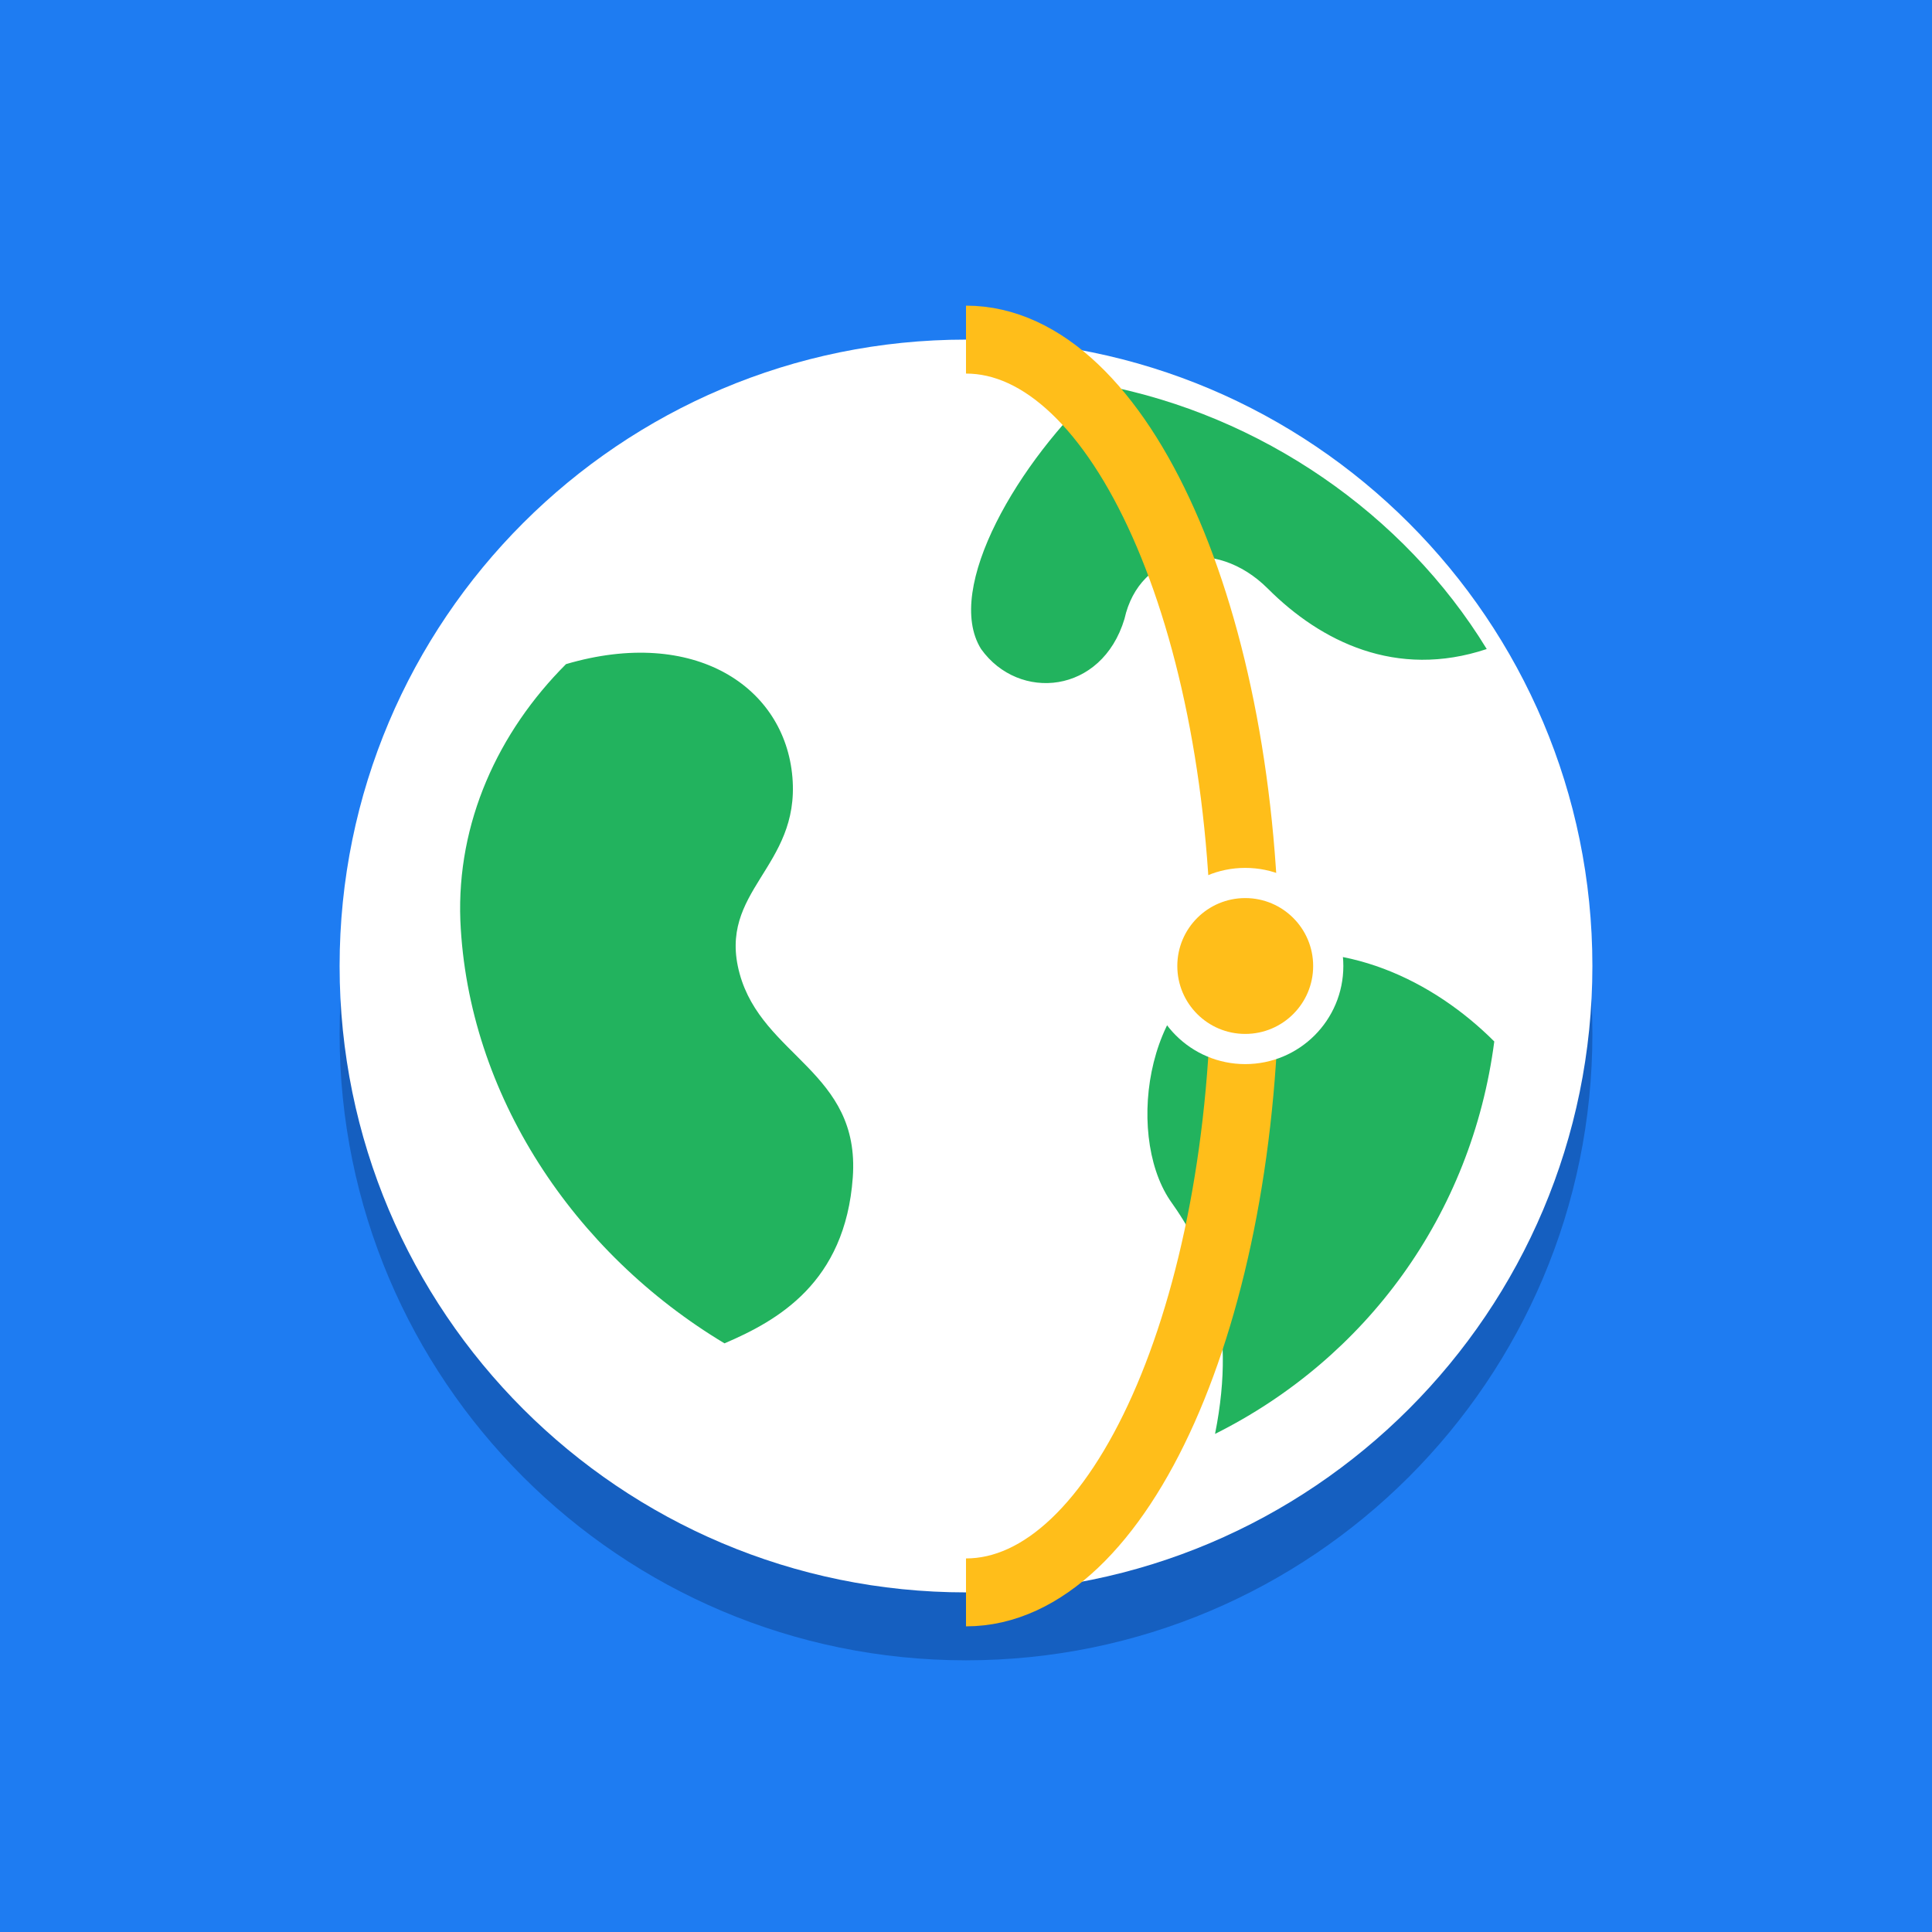
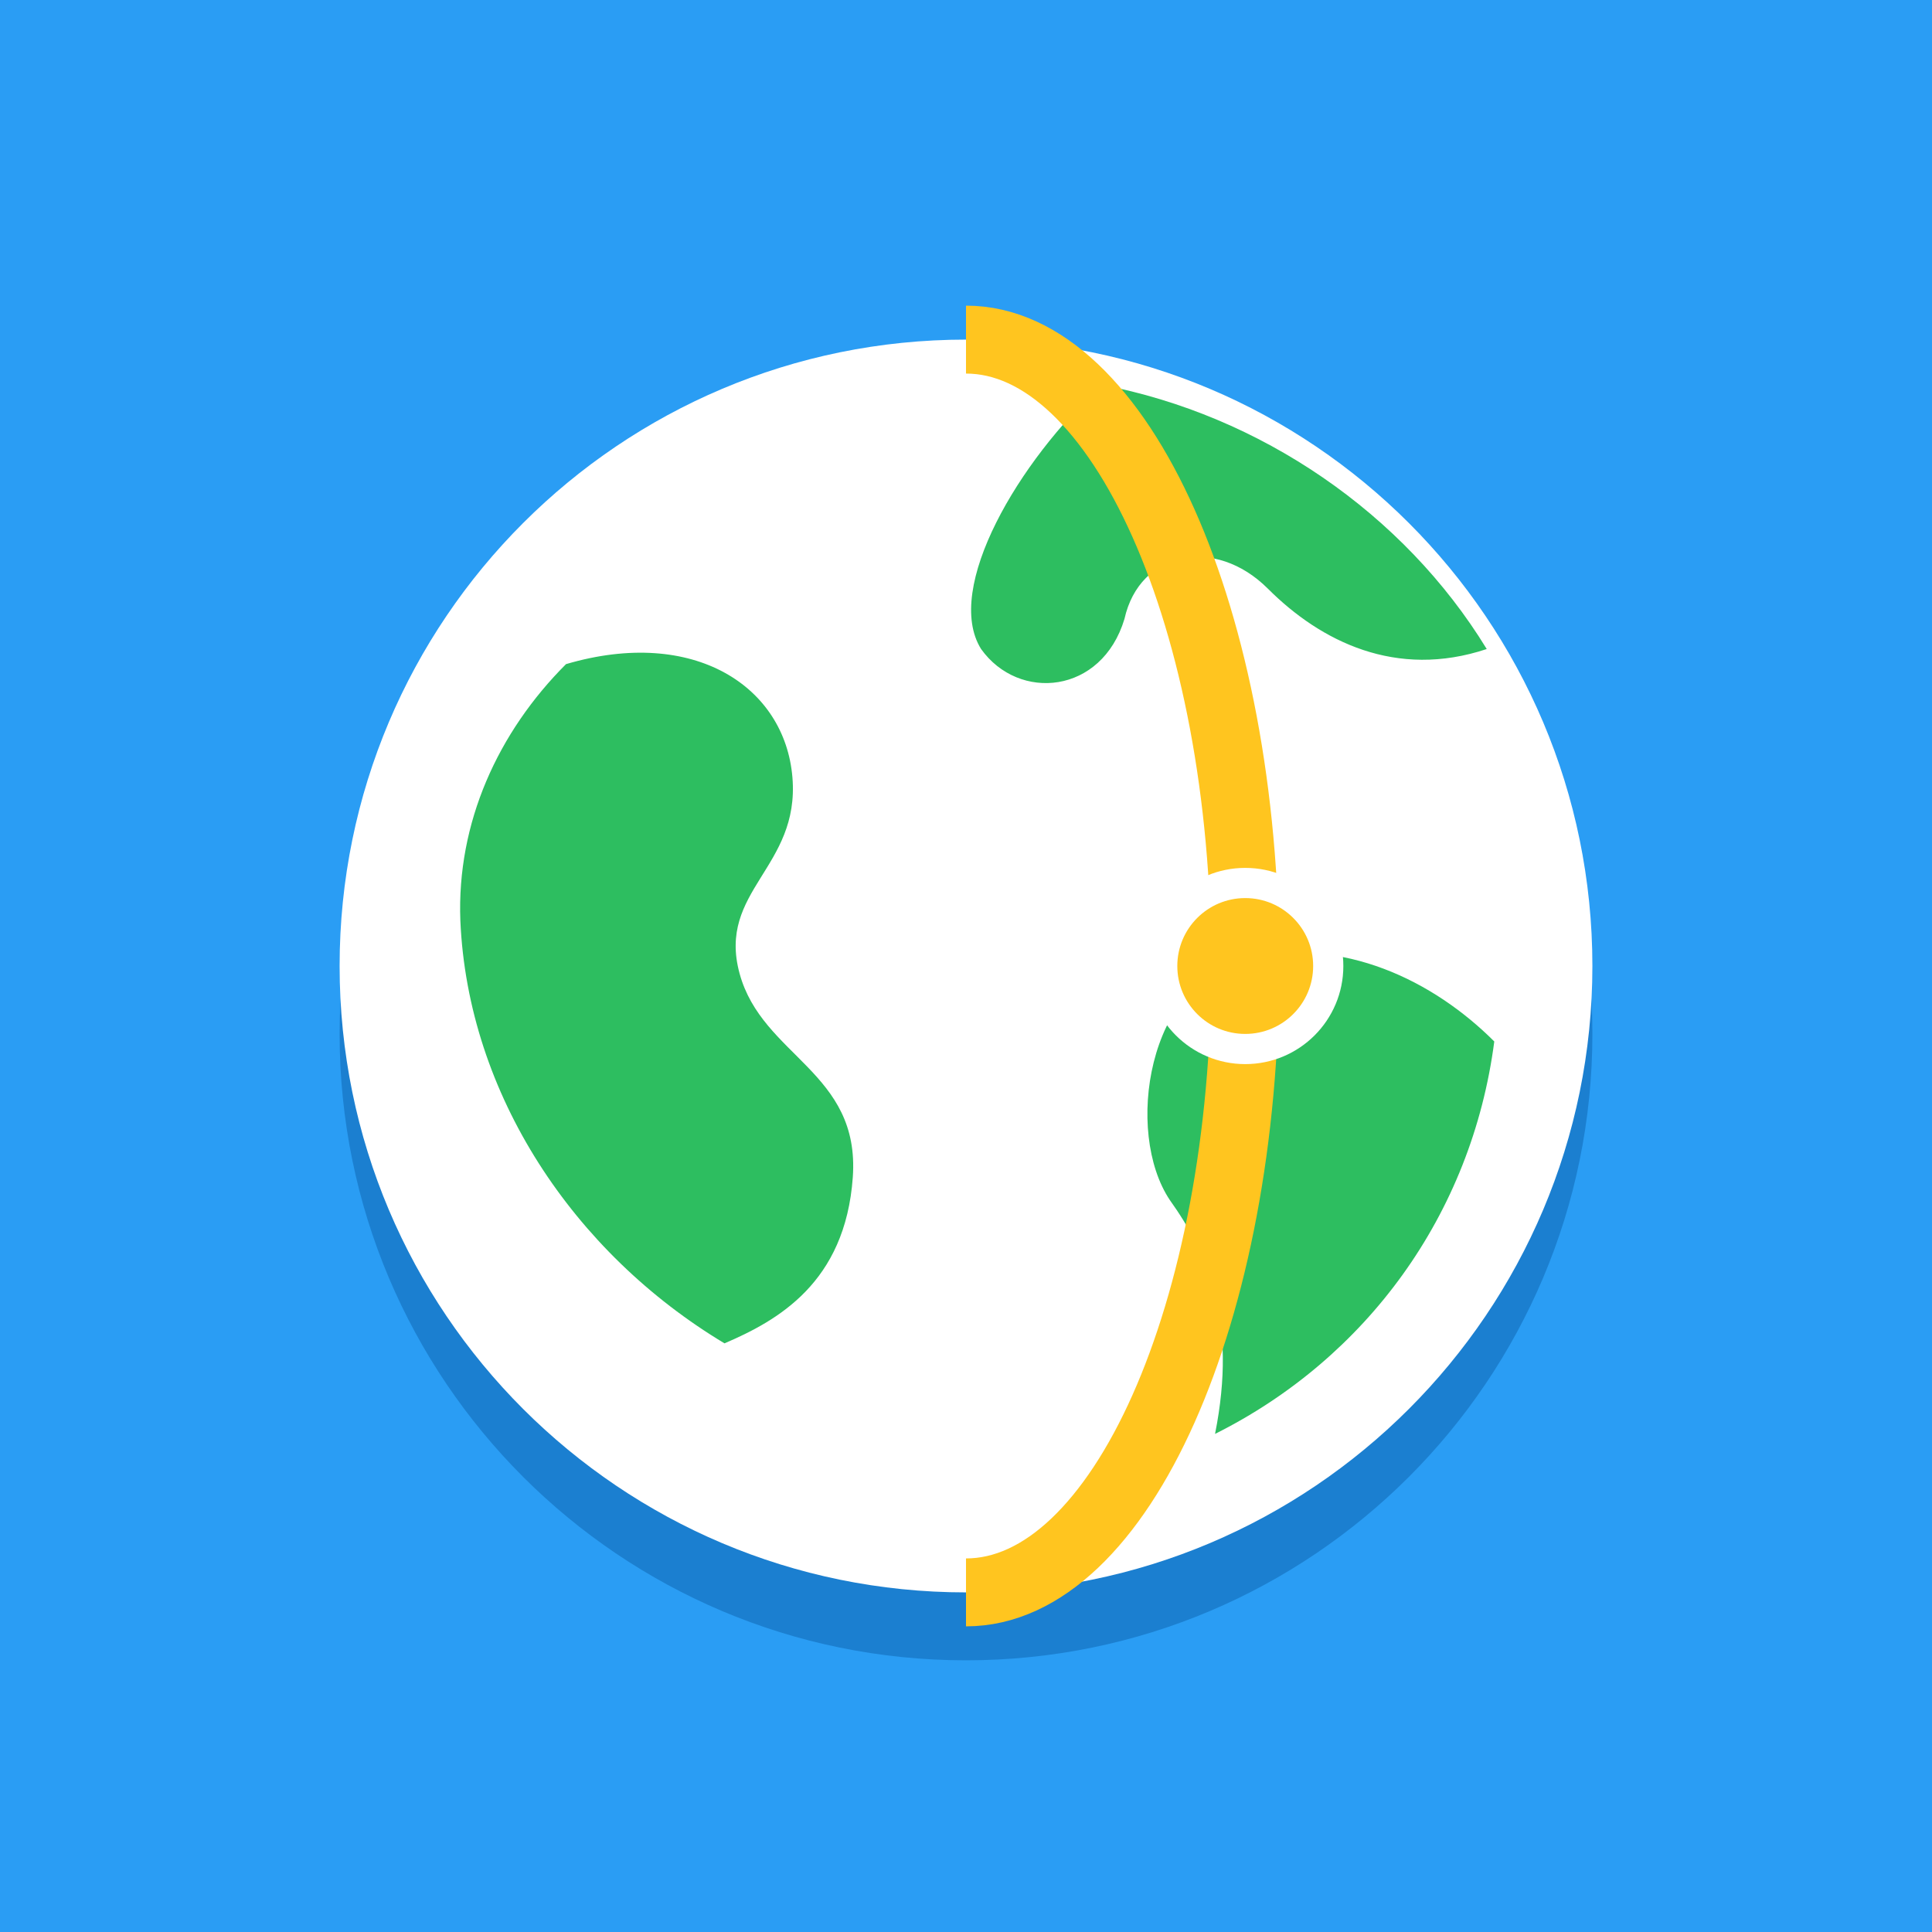
<svg xmlns="http://www.w3.org/2000/svg" viewBox="0 0 512 512">
-   <rect width="512" height="512" fill="#1e7cf2" />
-   <circle cx="256" cy="274" r="166" fill="#155fc0" />
+   <rect width="512" height="512" fill="#2a9df4" />
+   <circle cx="256" cy="274" r="166" fill="#1b7fd0" />
  <circle cx="256" cy="256" r="166" fill="#ffffff" />
-   <path d="M150 176c34-10 58 6 60 30s-20 30-14 52 32 26 30 54-20 38-34 44c-40-24-68-66-70-112-1-26 10-50 28-68zM292 102c42 8 80 34 102 70-24 8-44-2-58-16-14-14-34-10-38 8-6 20-28 22-38 8-10-16 10-50 32-70zM330 254c26-6 50 6 66 22-6 46-34 84-74 104 6-30-2-48-12-62-12-18-6-58 20-64z" fill="#22b35e" />
-   <path d="M256 90A74 166 0 0 1 256 422" fill="none" stroke="#ffbe1a" stroke-width="18" />
-   <circle cx="330" cy="256" r="22" fill="#ffbe1a" stroke="#ffffff" stroke-width="8" />
+   <path d="M150 176c34-10 58 6 60 30s-20 30-14 52 32 26 30 54-20 38-34 44c-40-24-68-66-70-112-1-26 10-50 28-68zM292 102c42 8 80 34 102 70-24 8-44-2-58-16-14-14-34-10-38 8-6 20-28 22-38 8-10-16 10-50 32-70zM330 254c26-6 50 6 66 22-6 46-34 84-74 104 6-30-2-48-12-62-12-18-6-58 20-64z" fill="#2dbe60" />
+   <path d="M256 90A74 166 0 0 1 256 422" fill="none" stroke="#ffc51f" stroke-width="18" />
+   <circle cx="330" cy="256" r="22" fill="#ffc51f" stroke="#ffffff" stroke-width="8" />
</svg>
